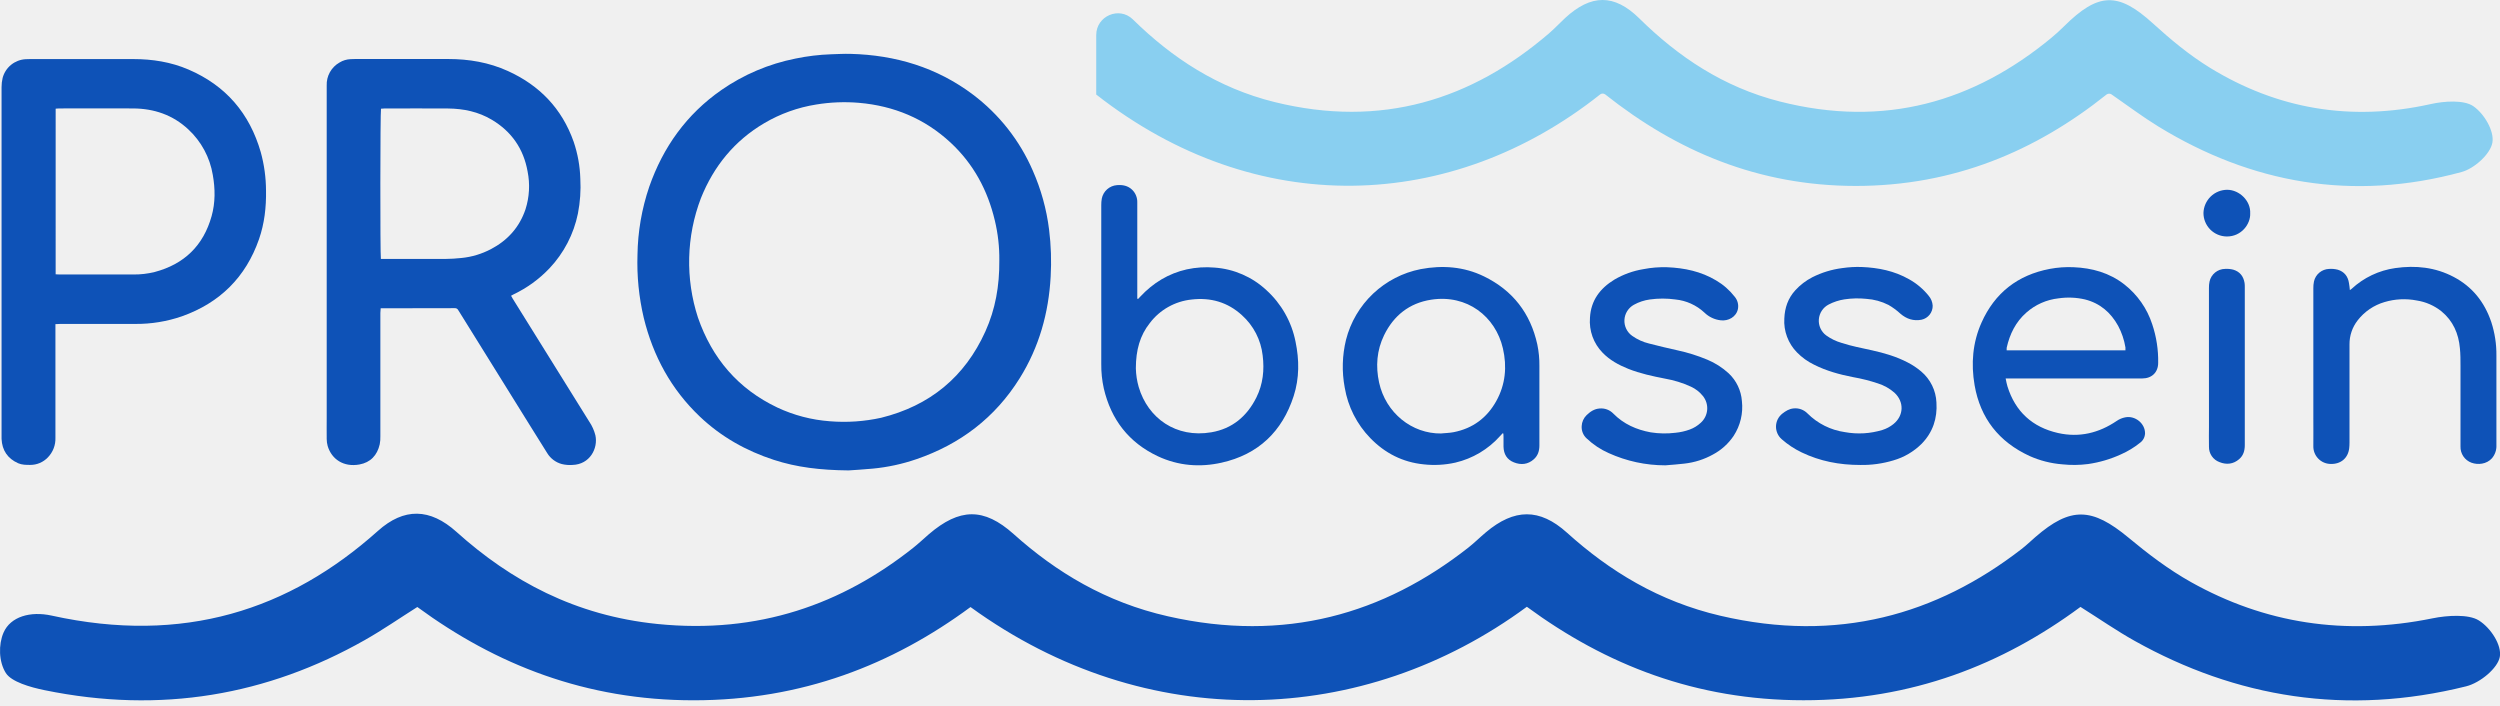
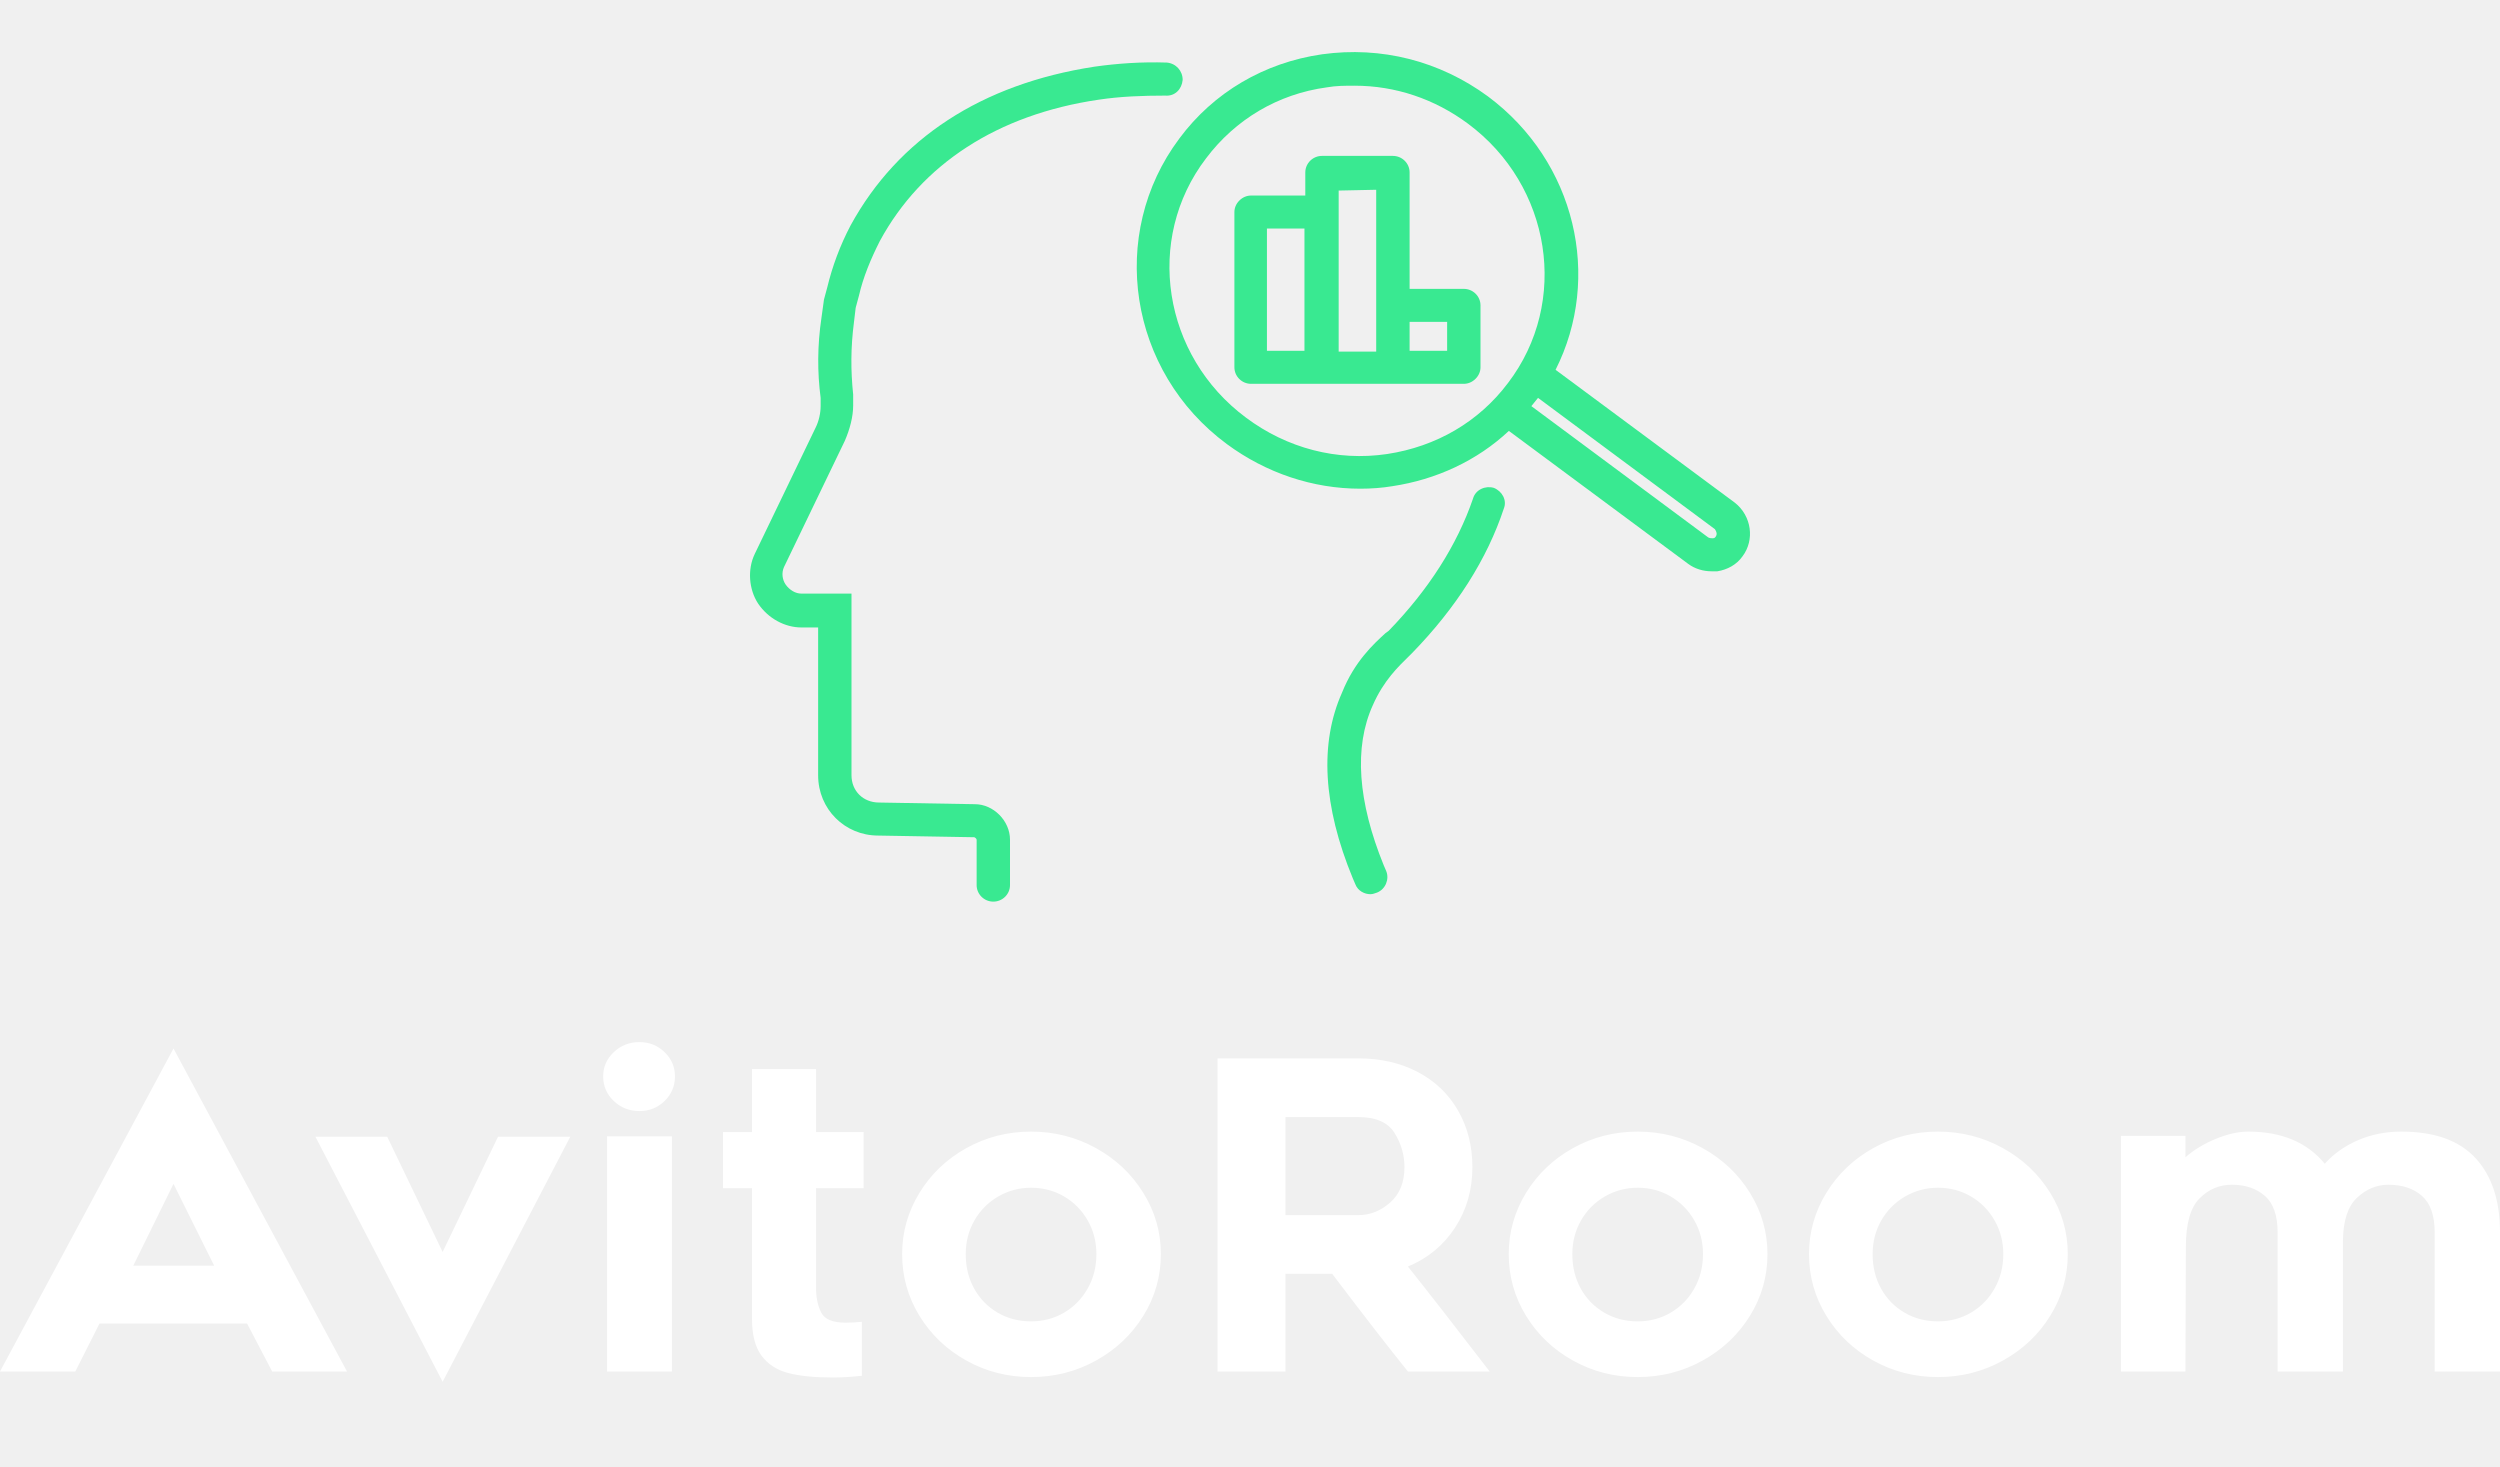
- <svg xmlns="http://www.w3.org/2000/svg" width="170" height="48" viewBox="0 0 170 48" fill="none">
-   <g clip-path="url(#clip0_125_46)">
-     <path d="M57.705 31.988C55.773 31.97 54.174 31.776 52.625 31.272C50.735 30.657 49.04 29.704 47.594 28.333C45.641 26.478 44.41 24.212 43.775 21.611C43.445 20.208 43.301 18.767 43.349 17.327C43.371 15.753 43.641 14.192 44.148 12.701C45.093 9.998 46.688 7.769 49.054 6.121C50.57 5.069 52.287 4.341 54.097 3.982C54.893 3.817 55.701 3.719 56.513 3.691C56.953 3.677 57.395 3.652 57.836 3.663C60.896 3.742 63.708 4.582 66.172 6.44C67.945 7.78 69.341 9.554 70.225 11.592C70.791 12.872 71.166 14.228 71.338 15.617C71.47 16.676 71.506 17.745 71.445 18.811C71.31 21.282 70.659 23.603 69.345 25.712C67.671 28.401 65.292 30.208 62.306 31.228C61.347 31.557 60.352 31.772 59.341 31.867C58.698 31.928 58.048 31.964 57.705 31.988ZM67.954 17.707C67.965 16.795 67.862 15.884 67.649 14.997C67.163 12.94 66.2 11.147 64.641 9.698C62.884 8.068 60.792 7.198 58.411 6.992C57.441 6.91 56.464 6.949 55.503 7.107C54.256 7.305 53.057 7.735 51.97 8.376C49.944 9.57 48.536 11.299 47.664 13.47C46.669 16.076 46.597 18.943 47.461 21.595C48.421 24.363 50.186 26.442 52.859 27.712C53.983 28.239 55.193 28.555 56.431 28.646C57.597 28.741 58.77 28.661 59.912 28.41C63.223 27.591 65.607 25.641 67.008 22.533C67.685 21.032 67.968 19.444 67.954 17.707Z" fill="#0E52B7" />
-     <path d="M34.753 20.11C34.794 20.184 34.824 20.245 34.86 20.302C36.596 23.092 38.332 25.881 40.069 28.671C40.262 28.954 40.403 29.269 40.487 29.601C40.679 30.486 40.115 31.581 38.928 31.616C38.684 31.634 38.438 31.614 38.2 31.555C37.789 31.443 37.437 31.179 37.214 30.817C36.826 30.203 36.443 29.584 36.059 28.968L31.232 21.203C31.209 21.167 31.183 21.134 31.164 21.096C31.142 21.049 31.106 21.01 31.061 20.984C31.015 20.959 30.962 20.948 30.91 20.955C29.334 20.961 27.758 20.961 26.183 20.963H25.886C25.878 21.084 25.865 21.185 25.865 21.283C25.865 23.114 25.865 24.946 25.865 26.777C25.865 27.736 25.865 28.694 25.865 29.652C25.871 29.841 25.857 30.029 25.821 30.215C25.65 30.96 25.195 31.45 24.435 31.586C23.355 31.779 22.55 31.222 22.282 30.329C22.239 30.175 22.217 30.015 22.216 29.855C22.208 29.358 22.216 28.862 22.216 28.364C22.216 20.849 22.216 13.334 22.216 5.819C22.203 5.503 22.277 5.189 22.431 4.912C22.586 4.635 22.813 4.406 23.089 4.25C23.317 4.11 23.578 4.032 23.845 4.022C23.943 4.022 24.04 4.013 24.138 4.013H30.485C31.886 4.013 33.244 4.243 34.526 4.824C36.692 5.804 38.216 7.389 39.01 9.642C39.285 10.451 39.437 11.295 39.462 12.149C39.507 12.944 39.451 13.742 39.298 14.524C39.013 15.923 38.341 17.214 37.358 18.251C36.662 18.983 35.837 19.581 34.925 20.016C34.877 20.042 34.821 20.073 34.753 20.11ZM25.901 17.608H26.174C27.539 17.608 28.905 17.608 30.271 17.608C30.641 17.608 31.011 17.579 31.38 17.543C32.078 17.474 32.755 17.27 33.376 16.945C34.517 16.348 35.324 15.454 35.735 14.229C35.999 13.399 36.048 12.515 35.877 11.661C35.602 10.121 34.789 8.944 33.442 8.142C32.528 7.597 31.523 7.388 30.47 7.378C29.021 7.364 27.57 7.378 26.121 7.378C26.046 7.378 25.973 7.388 25.908 7.392C25.854 7.577 25.847 17.347 25.9 17.608H25.901Z" fill="#0E52B7" />
-     <path d="M3.769 22.041V29.768C3.778 30.014 3.737 30.258 3.649 30.487C3.561 30.716 3.427 30.925 3.256 31.102C3.101 31.264 2.915 31.394 2.709 31.482C2.502 31.57 2.28 31.615 2.055 31.614C1.774 31.614 1.494 31.614 1.231 31.499C0.516 31.179 0.144 30.625 0.106 29.846C0.106 29.791 0.106 29.734 0.106 29.678C0.106 21.764 0.106 13.849 0.106 5.932C0.105 5.717 0.13 5.503 0.18 5.293C0.273 4.947 0.472 4.638 0.751 4.41C1.029 4.183 1.371 4.049 1.73 4.026C1.837 4.02 1.943 4.017 2.05 4.017H9.068C10.362 4.017 11.62 4.215 12.814 4.727C15.351 5.815 16.973 7.708 17.732 10.349C17.966 11.199 18.086 12.076 18.089 12.958C18.109 14.085 17.983 15.194 17.615 16.259C16.713 18.849 14.949 20.594 12.368 21.51C11.347 21.862 10.274 22.037 9.194 22.027C7.498 22.027 5.804 22.027 4.108 22.027C4.005 22.027 3.9 22.036 3.769 22.041ZM3.784 18.653C3.884 18.653 3.973 18.665 4.061 18.665C5.721 18.665 7.382 18.665 9.043 18.665C9.54 18.673 10.035 18.616 10.518 18.496C12.528 17.964 13.829 16.7 14.389 14.699C14.648 13.775 14.637 12.832 14.47 11.893C14.273 10.704 13.686 9.614 12.801 8.794C11.751 7.816 10.483 7.385 9.068 7.374C7.386 7.362 5.706 7.374 4.024 7.374C3.949 7.374 3.875 7.384 3.785 7.389L3.784 18.653Z" fill="#0E52B7" />
-     <path d="M77.39 20.329C77.442 20.274 77.497 20.222 77.545 20.165C78.413 19.237 79.455 18.598 80.7 18.317C81.322 18.182 81.962 18.141 82.597 18.196C83.907 18.29 85.146 18.829 86.108 19.723C87.132 20.65 87.83 21.882 88.097 23.237C88.354 24.474 88.361 25.717 87.972 26.925C87.192 29.348 85.559 30.905 83.066 31.462C81.593 31.793 80.121 31.675 78.736 31.026C76.756 30.095 75.551 28.529 75.058 26.411C74.937 25.865 74.88 25.306 74.886 24.747C74.886 21.147 74.886 17.547 74.886 13.947C74.884 13.8 74.896 13.654 74.921 13.51C74.968 13.264 75.095 13.04 75.281 12.874C75.468 12.708 75.705 12.608 75.955 12.589C76.338 12.559 76.695 12.624 76.985 12.903C77.101 13.015 77.192 13.15 77.252 13.3C77.312 13.45 77.341 13.61 77.335 13.771C77.335 14.618 77.335 15.463 77.335 16.309V20.307L77.39 20.329ZM77.238 25.043C77.248 25.475 77.313 25.905 77.433 26.32C78.058 28.437 79.971 29.805 82.371 29.396C83.796 29.153 84.797 28.307 85.435 27.026C85.885 26.121 85.985 25.159 85.861 24.167C85.742 23.114 85.24 22.141 84.45 21.432C83.483 20.55 82.334 20.218 81.038 20.367C80.479 20.424 79.937 20.595 79.447 20.87C78.957 21.144 78.529 21.517 78.19 21.964C77.518 22.81 77.241 23.798 77.238 25.043Z" fill="#0E52B7" />
-     <path d="M102.185 29.459C102.124 29.524 102.062 29.588 102.001 29.654C101.199 30.553 100.139 31.183 98.965 31.458C98.261 31.616 97.535 31.656 96.818 31.577C95.385 31.434 94.181 30.819 93.186 29.796C92.267 28.852 91.658 27.651 91.441 26.352C91.239 25.277 91.269 24.172 91.528 23.109C91.832 21.909 92.471 20.82 93.37 19.969C94.27 19.118 95.393 18.539 96.609 18.3C98.089 18.022 99.544 18.128 100.911 18.794C102.865 19.745 104.072 21.302 104.537 23.422C104.637 23.901 104.685 24.39 104.679 24.88C104.679 26.682 104.679 28.485 104.679 30.289C104.679 30.657 104.581 30.98 104.301 31.229C103.898 31.589 103.427 31.632 102.948 31.442C102.469 31.253 102.252 30.878 102.239 30.377C102.233 30.147 102.239 29.916 102.239 29.686C102.239 29.618 102.233 29.551 102.229 29.484L102.185 29.459ZM98.015 29.473C98.293 29.446 98.575 29.441 98.847 29.388C100.143 29.136 101.11 28.418 101.747 27.272C102.374 26.145 102.484 24.93 102.199 23.695C101.698 21.52 99.761 20 97.315 20.38C95.833 20.611 94.769 21.457 94.116 22.798C93.62 23.821 93.538 24.907 93.778 26.011C94.23 28.075 96.011 29.506 98.011 29.477L98.015 29.473Z" fill="#0E52B7" />
-     <path d="M136.385 25.739C136.431 25.952 136.455 26.113 136.506 26.271C137.039 27.988 138.203 29.052 139.951 29.446C141.395 29.77 142.724 29.446 143.94 28.62C144.113 28.501 144.309 28.419 144.516 28.379C145.192 28.244 145.872 28.798 145.863 29.471C145.858 29.597 145.825 29.719 145.766 29.83C145.707 29.941 145.623 30.037 145.521 30.11C145.128 30.426 144.695 30.689 144.233 30.893C143.521 31.221 142.765 31.444 141.988 31.555C141.405 31.631 140.814 31.637 140.229 31.574C139.46 31.513 138.708 31.321 138.005 31.006C135.932 30.047 134.664 28.45 134.272 26.191C134.023 24.735 134.136 23.298 134.742 21.939C135.644 19.916 137.205 18.699 139.388 18.284C139.918 18.185 140.458 18.147 140.996 18.17C142.262 18.222 143.438 18.548 144.456 19.341C145.344 20.037 146.005 20.98 146.352 22.053C146.635 22.896 146.771 23.781 146.756 24.67C146.756 25.323 146.322 25.735 145.668 25.735H136.38L136.385 25.739ZM136.452 23.822H144.53C144.535 23.756 144.535 23.69 144.53 23.624C144.446 23.113 144.28 22.619 144.036 22.162C143.533 21.25 142.802 20.619 141.775 20.361C141.187 20.225 140.579 20.2 139.982 20.287C139.169 20.376 138.403 20.714 137.791 21.256C137.064 21.895 136.662 22.72 136.454 23.65C136.449 23.705 136.448 23.761 136.452 23.816V23.822Z" fill="#0E52B7" />
-     <path d="M159.79 19.725C159.832 19.7 159.872 19.672 159.91 19.641C160.732 18.879 161.768 18.386 162.879 18.229C164.266 18.032 165.603 18.172 166.856 18.834C168.128 19.503 168.951 20.553 169.407 21.899C169.646 22.632 169.764 23.398 169.756 24.169C169.756 26.202 169.756 28.237 169.756 30.272C169.772 30.596 169.663 30.914 169.453 31.161C169.09 31.569 168.499 31.624 168.06 31.465C167.834 31.382 167.641 31.23 167.506 31.03C167.372 30.831 167.305 30.594 167.314 30.354C167.314 28.529 167.314 26.705 167.314 24.88C167.314 24.482 167.314 24.082 167.274 23.686C167.186 22.686 166.81 21.82 166.018 21.169C165.534 20.783 164.958 20.529 164.346 20.434C163.614 20.29 162.859 20.327 162.145 20.541C161.421 20.753 160.782 21.189 160.32 21.785C159.955 22.253 159.76 22.83 159.766 23.422C159.766 25.645 159.766 27.869 159.766 30.092C159.767 30.218 159.76 30.343 159.747 30.468C159.672 31.161 159.165 31.575 158.467 31.548C158.152 31.54 157.853 31.409 157.636 31.181C157.418 30.954 157.3 30.649 157.307 30.335C157.314 29.696 157.307 29.057 157.307 28.426C157.307 25.49 157.307 22.554 157.307 19.616C157.303 19.456 157.317 19.296 157.35 19.139C157.402 18.905 157.53 18.694 157.714 18.54C157.899 18.386 158.129 18.297 158.369 18.287C158.571 18.271 158.774 18.289 158.97 18.34C159.411 18.474 159.663 18.793 159.73 19.25C159.76 19.399 159.77 19.549 159.79 19.725Z" fill="#0E52B7" />
-     <path d="M113.242 31.642C111.913 31.643 110.601 31.359 109.392 30.811C108.841 30.568 108.336 30.232 107.899 29.819C107.781 29.714 107.688 29.583 107.629 29.436C107.569 29.29 107.544 29.132 107.554 28.974C107.567 28.692 107.687 28.425 107.89 28.229C108.137 27.991 108.414 27.803 108.768 27.778C108.94 27.761 109.113 27.784 109.275 27.843C109.437 27.903 109.584 27.998 109.704 28.122C110.409 28.839 111.28 29.221 112.251 29.4C112.805 29.488 113.368 29.497 113.925 29.429C114.259 29.398 114.588 29.323 114.903 29.208C115.18 29.107 115.434 28.951 115.65 28.75C115.903 28.524 116.06 28.209 116.088 27.87C116.116 27.532 116.012 27.195 115.799 26.93C115.58 26.656 115.3 26.437 114.98 26.292C114.42 26.035 113.829 25.852 113.222 25.747C112.369 25.58 111.525 25.401 110.715 25.077C110.067 24.817 109.461 24.489 108.971 23.978C108.668 23.666 108.435 23.294 108.288 22.885C108.141 22.476 108.083 22.04 108.118 21.607C108.181 20.42 108.811 19.603 109.789 19.007C110.395 18.654 111.061 18.415 111.753 18.302C112.285 18.198 112.827 18.155 113.368 18.172C114.542 18.22 115.671 18.456 116.695 19.069C117.181 19.353 117.608 19.727 117.954 20.171C118.053 20.285 118.124 20.421 118.163 20.567C118.202 20.712 118.208 20.865 118.179 21.013C118.066 21.553 117.526 21.843 117.016 21.782C116.595 21.737 116.201 21.551 115.899 21.255C115.357 20.75 114.664 20.437 113.926 20.364C113.35 20.283 112.766 20.283 112.19 20.364C111.808 20.416 111.438 20.539 111.101 20.726C110.916 20.829 110.76 20.978 110.648 21.158C110.536 21.337 110.471 21.543 110.461 21.755C110.45 21.966 110.493 22.177 110.587 22.367C110.68 22.558 110.82 22.721 110.995 22.843C111.338 23.085 111.725 23.261 112.135 23.359C112.774 23.527 113.424 23.678 114.07 23.823C114.761 23.971 115.437 24.183 116.089 24.455C116.627 24.678 117.121 24.993 117.55 25.387C118.076 25.881 118.397 26.555 118.45 27.274C118.543 28.102 118.345 28.937 117.89 29.635C117.534 30.166 117.053 30.602 116.488 30.903C115.887 31.238 115.226 31.449 114.543 31.525C114.106 31.579 113.673 31.606 113.242 31.642Z" fill="#0E52B7" />
-     <path d="M126.505 31.618C125.072 31.618 123.759 31.361 122.518 30.766C122.025 30.531 121.567 30.229 121.157 29.867C121.031 29.758 120.931 29.622 120.864 29.47C120.797 29.318 120.764 29.152 120.768 28.986C120.772 28.82 120.813 28.656 120.888 28.507C120.963 28.359 121.07 28.228 121.201 28.125C121.431 27.946 121.672 27.795 121.971 27.772C122.142 27.754 122.316 27.776 122.478 27.835C122.64 27.894 122.787 27.989 122.907 28.112C123.595 28.801 124.489 29.248 125.454 29.385C126.307 29.541 127.185 29.489 128.013 29.235C128.281 29.15 128.53 29.016 128.749 28.841C129.463 28.268 129.496 27.328 128.825 26.705C128.498 26.418 128.114 26.203 127.699 26.072C127.148 25.888 126.585 25.746 126.014 25.646C125.091 25.467 124.188 25.22 123.347 24.794C122.918 24.586 122.528 24.305 122.195 23.964C121.897 23.661 121.667 23.299 121.519 22.901C121.37 22.504 121.307 22.08 121.334 21.656C121.364 20.931 121.581 20.288 122.08 19.74C122.411 19.377 122.804 19.076 123.241 18.852C123.879 18.53 124.567 18.32 125.276 18.23C125.712 18.166 126.154 18.141 126.595 18.156C127.726 18.202 128.814 18.419 129.812 18.986C130.328 19.272 130.783 19.656 131.152 20.116C131.312 20.303 131.406 20.537 131.422 20.782C131.427 21.005 131.354 21.222 131.216 21.397C131.077 21.572 130.883 21.694 130.664 21.741C130.117 21.847 129.641 21.687 129.228 21.331C128.981 21.103 128.709 20.903 128.417 20.735C127.949 20.497 127.436 20.356 126.911 20.322C126.416 20.271 125.916 20.282 125.424 20.356C125.05 20.413 124.688 20.531 124.352 20.706C124.164 20.802 124.004 20.945 123.887 21.12C123.77 21.296 123.699 21.498 123.682 21.708C123.664 21.918 123.701 22.129 123.788 22.321C123.875 22.513 124.009 22.68 124.178 22.806C124.496 23.036 124.852 23.209 125.23 23.317C125.902 23.539 126.597 23.666 127.286 23.819C128.127 24.006 128.952 24.245 129.721 24.646C130.051 24.815 130.361 25.021 130.644 25.262C130.952 25.523 131.203 25.844 131.381 26.206C131.559 26.568 131.66 26.963 131.678 27.366C131.748 28.449 131.433 29.397 130.672 30.177C130.137 30.709 129.477 31.097 128.752 31.306C128.024 31.526 127.266 31.631 126.505 31.618Z" fill="#0E52B7" />
-     <path d="M150.208 24.888C150.208 23.119 150.208 21.351 150.208 19.583C150.205 19.437 150.218 19.29 150.248 19.147C150.3 18.905 150.433 18.689 150.624 18.533C150.816 18.376 151.054 18.289 151.302 18.285C151.49 18.273 151.679 18.291 151.861 18.337C152.305 18.468 152.557 18.785 152.63 19.239C152.643 19.329 152.648 19.42 152.646 19.511C152.646 23.097 152.646 26.682 152.646 30.266C152.646 30.64 152.553 30.974 152.261 31.224C151.86 31.569 151.393 31.613 150.924 31.423C150.711 31.345 150.527 31.202 150.399 31.015C150.271 30.828 150.205 30.605 150.21 30.378C150.197 29.911 150.21 29.442 150.21 28.974L150.208 24.888Z" fill="#0E52B7" />
-     <path d="M153.013 14.511C153.044 15.23 152.417 16.092 151.414 16.081C150.993 16.075 150.592 15.905 150.296 15.606C150.001 15.307 149.835 14.904 149.835 14.484C149.847 14.062 150.022 13.661 150.325 13.366C150.627 13.071 151.033 12.906 151.455 12.905C152.284 12.912 153.058 13.662 153.013 14.511Z" fill="#0E52B7" />
-     <path d="M103.826 41.26C92.701 49.459 77.987 49.985 65.995 41.279C60.694 45.194 54.535 47.622 47.163 47.62C39.85 47.62 33.745 45.212 28.378 41.276C27.157 42.049 26.025 42.834 24.809 43.523C18.189 47.274 10.945 48.559 3.022 46.93C2.056 46.732 0.775 46.364 0.397 45.765C-0.084 45.004 -0.117 43.837 0.244 43.01C0.716 41.936 2.057 41.54 3.514 41.861C12.479 43.836 19.677 41.487 25.697 36.103C27.469 34.515 29.237 34.547 31.038 36.166C34.734 39.486 39.106 41.864 44.707 42.431C51.586 43.127 57.265 41.081 62.091 37.257C62.464 36.962 62.802 36.639 63.157 36.332C65.244 34.542 66.898 34.498 68.927 36.316C71.83 38.917 75.205 40.954 79.414 41.907C87.385 43.717 94.09 41.758 99.848 37.236C100.268 36.905 100.639 36.534 101.047 36.192C102.966 34.58 104.689 34.541 106.552 36.221C109.444 38.829 112.797 40.894 116.995 41.873C124.944 43.728 131.672 41.82 137.471 37.33C137.8 37.075 138.094 36.791 138.405 36.52C140.795 34.443 142.252 34.497 144.743 36.564C146.054 37.654 147.449 38.72 148.991 39.584C153.976 42.377 159.442 43.264 165.414 42.046C166.416 41.841 167.86 41.755 168.552 42.184C169.385 42.7 170.133 43.888 169.987 44.669C169.845 45.431 168.67 46.427 167.698 46.67C159.576 48.693 152.065 47.442 145.161 43.582C143.932 42.895 142.795 42.103 141.472 41.27C136.17 45.193 130.011 47.623 122.637 47.617C115.321 47.615 109.209 45.219 103.826 41.26Z" fill="#0E52B7" />
-     <path d="M168.173 7.212C167.54 6.786 166.219 6.869 165.303 7.074C159.841 8.292 154.844 7.405 150.284 4.612C148.874 3.748 147.598 2.682 146.399 1.592C144.038 -0.556 142.693 -0.53 140.359 1.785C140.077 2.065 139.78 2.335 139.47 2.591C134.228 6.913 128.166 8.723 121.02 6.9C117.181 5.921 114.115 3.857 111.47 1.249C109.764 -0.431 108.187 -0.392 106.435 1.219C106.063 1.562 105.724 1.933 105.339 2.263C100.073 6.786 93.941 8.74 86.651 6.935C82.802 5.977 79.714 3.945 77.06 1.344C77.051 1.334 77.041 1.326 77.033 1.317C76.105 0.415 74.544 1.086 74.544 2.382V6.435H74.552C85.43 14.953 98.713 14.441 108.814 6.418C108.863 6.382 108.922 6.362 108.983 6.362C109.044 6.362 109.103 6.382 109.152 6.418C114.038 10.291 119.572 12.637 126.183 12.644C132.852 12.644 138.435 10.273 143.247 6.426C143.295 6.392 143.352 6.372 143.411 6.37C143.47 6.368 143.528 6.384 143.578 6.415C144.716 7.205 145.711 7.954 146.778 8.609C153.091 12.468 159.96 13.72 167.388 11.697C168.278 11.454 169.353 10.457 169.483 9.696C169.619 8.914 168.931 7.728 168.173 7.212Z" fill="#89CFF0" />
-   </g>
-   <defs>
-     <clipPath id="clip0_125_46">
-       <rect width="170" height="47.633" fill="white" />
-     </clipPath>
-   </defs>
+ <svg xmlns="http://www.w3.org/2000/svg" width="75" height="44" viewBox="0 0 75 44" fill="none">
+   <path d="M52.048 15.083L46.667 11.094C48.069 8.319 47.268 4.85 44.64 2.893C43.188 1.827 41.437 1.382 39.66 1.629C37.933 1.877 36.406 2.769 35.38 4.156C33.228 7.03 33.854 11.143 36.807 13.323C37.983 14.191 39.384 14.661 40.811 14.661C41.136 14.661 41.462 14.637 41.762 14.587C43.088 14.389 44.315 13.819 45.266 12.927L50.646 16.916C50.846 17.065 51.097 17.139 51.347 17.139C51.397 17.139 51.447 17.139 51.522 17.139C51.822 17.09 52.098 16.941 52.273 16.693C52.648 16.198 52.548 15.479 52.048 15.083ZM41.612 13.621C40.11 13.844 38.609 13.447 37.382 12.531C34.88 10.672 34.329 7.179 36.181 4.751C37.057 3.587 38.333 2.819 39.81 2.62C40.085 2.571 40.36 2.571 40.636 2.571C41.862 2.571 43.038 2.967 44.039 3.71C46.542 5.569 47.092 9.062 45.24 11.49C44.365 12.655 43.088 13.398 41.612 13.621ZM51.472 16.098C51.447 16.148 51.397 16.148 51.372 16.148C51.347 16.148 51.297 16.148 51.247 16.123L45.941 12.184L46.041 12.06L46.141 11.936L51.447 15.875C51.497 15.95 51.522 16.024 51.472 16.098Z" fill="#39E991" />
+   <path d="M43.914 8.666H42.288V5.172C42.288 4.9 42.062 4.677 41.787 4.677H39.66C39.384 4.677 39.159 4.9 39.159 5.172V5.866H37.532C37.407 5.866 37.282 5.916 37.182 6.015C37.082 6.114 37.032 6.238 37.032 6.362V11.019C37.032 11.292 37.257 11.515 37.532 11.515H39.66H41.787H43.914C44.039 11.515 44.164 11.465 44.264 11.366C44.365 11.267 44.415 11.143 44.415 11.019V9.161C44.415 8.889 44.19 8.666 43.914 8.666ZM41.286 5.693V10.549H40.16V9.434V5.717L41.286 5.693ZM38.008 6.857H39.134V10.524H38.008V6.857ZM43.414 10.524H42.288V10.326V9.657H43.414V10.524Z" fill="#39E991" />
+   <path d="M25.67 9.235L25.77 8.864C25.895 8.319 26.12 7.774 26.396 7.229C27.647 4.924 29.924 3.438 32.953 2.992C33.603 2.893 34.279 2.868 34.955 2.868C35.255 2.893 35.455 2.67 35.48 2.397C35.48 2.125 35.28 1.902 35.005 1.877C34.254 1.852 33.528 1.902 32.828 2.001C29.449 2.521 26.946 4.156 25.52 6.758C25.195 7.377 24.969 7.997 24.819 8.616L24.719 8.988L24.644 9.533C24.519 10.375 24.519 11.168 24.619 11.936V12.184C24.619 12.382 24.569 12.63 24.469 12.828L22.642 16.619C22.417 17.089 22.467 17.684 22.742 18.105C23.042 18.551 23.543 18.824 24.043 18.824H24.544V23.259C24.544 24.274 25.345 25.067 26.346 25.067L29.224 25.117C29.249 25.117 29.299 25.166 29.299 25.191V26.554C29.299 26.826 29.524 27.049 29.799 27.049C30.075 27.049 30.3 26.826 30.3 26.554V25.191C30.3 24.621 29.799 24.126 29.249 24.126L26.371 24.076C25.895 24.076 25.545 23.729 25.545 23.259V17.808H24.043C23.868 17.808 23.693 17.709 23.568 17.535C23.468 17.387 23.443 17.189 23.518 17.015L25.345 13.224C25.495 12.877 25.595 12.506 25.595 12.159V11.936V11.837C25.52 11.118 25.52 10.425 25.62 9.657L25.67 9.235Z" fill="#39E991" />
+   <path d="M44.815 14.636C44.565 14.562 44.265 14.686 44.19 14.959C43.714 16.346 42.863 17.684 41.662 18.923L41.562 18.997C41.211 19.319 40.636 19.839 40.26 20.781C39.585 22.292 39.685 24.175 40.586 26.355L40.661 26.529C40.736 26.727 40.936 26.826 41.111 26.826C41.186 26.826 41.236 26.801 41.312 26.777C41.562 26.678 41.687 26.38 41.587 26.133L41.512 25.959C40.736 24.051 40.611 22.416 41.186 21.153C41.512 20.409 41.962 19.988 42.263 19.691L42.363 19.592C43.689 18.229 44.615 16.767 45.115 15.256C45.216 15.008 45.065 14.736 44.815 14.636Z" fill="#39E991" />
+   <path d="M5.205 31.455L10.41 41.145H8.165L7.412 39.705H2.985L2.259 41.145H0L5.205 31.455ZM6.425 37.971L5.205 35.516L3.998 37.971H6.425ZM9.463 34.103H11.617L13.279 37.559L14.94 34.103H17.108L13.279 41.453L9.463 34.103ZM19.938 33.03C19.73 33.231 19.479 33.332 19.185 33.332C18.882 33.332 18.625 33.231 18.413 33.03C18.201 32.828 18.095 32.582 18.095 32.291C18.095 32.008 18.201 31.766 18.413 31.565C18.625 31.363 18.882 31.263 19.185 31.263C19.479 31.263 19.73 31.363 19.938 31.565C20.145 31.766 20.249 32.008 20.249 32.291C20.249 32.582 20.145 32.828 19.938 33.03ZM18.211 34.09H20.158V41.145H18.211V34.09ZM24.481 38.626C24.481 38.926 24.533 39.176 24.637 39.378C24.74 39.579 24.983 39.68 25.363 39.68C25.537 39.68 25.701 39.671 25.857 39.654V41.273C25.545 41.307 25.255 41.325 24.987 41.325C24.433 41.325 23.985 41.28 23.644 41.19C23.302 41.1 23.036 40.926 22.845 40.669C22.655 40.412 22.56 40.044 22.56 39.564V35.645H21.69V33.961H22.56V32.072H24.481V33.961H25.909V35.645H24.481V38.626ZM28.991 40.817C28.399 40.487 27.929 40.04 27.583 39.474C27.237 38.909 27.064 38.292 27.064 37.624C27.064 36.964 27.237 36.352 27.583 35.786C27.929 35.221 28.399 34.773 28.991 34.443C29.584 34.113 30.231 33.948 30.932 33.948C31.633 33.948 32.282 34.113 32.879 34.443C33.476 34.773 33.95 35.221 34.3 35.786C34.651 36.352 34.826 36.964 34.826 37.624C34.826 38.292 34.651 38.909 34.3 39.474C33.95 40.04 33.476 40.487 32.879 40.817C32.282 41.147 31.633 41.312 30.932 41.312C30.231 41.312 29.584 41.147 28.991 40.817ZM29.945 35.895C29.643 36.071 29.405 36.311 29.232 36.615C29.058 36.919 28.972 37.255 28.972 37.624C28.972 38.009 29.056 38.354 29.225 38.658C29.394 38.962 29.627 39.202 29.926 39.378C30.225 39.553 30.56 39.641 30.932 39.641C31.295 39.641 31.626 39.553 31.925 39.378C32.224 39.202 32.459 38.96 32.632 38.652C32.806 38.343 32.892 38.001 32.892 37.624C32.892 37.255 32.806 36.919 32.632 36.615C32.459 36.311 32.224 36.071 31.925 35.895C31.626 35.72 31.295 35.632 30.932 35.632C30.577 35.632 30.248 35.72 29.945 35.895ZM36.526 41.145V31.751H40.745C41.42 31.751 42.017 31.888 42.536 32.162C43.056 32.436 43.458 32.822 43.743 33.319C44.029 33.816 44.172 34.381 44.172 35.015C44.172 35.692 43.999 36.296 43.653 36.827C43.306 37.358 42.835 37.748 42.238 37.996C42.852 38.767 43.67 39.817 44.691 41.145H42.238C41.684 40.459 40.927 39.483 39.966 38.215H38.564V41.145H36.526ZM40.745 36.454C41.1 36.454 41.42 36.328 41.706 36.075C41.991 35.822 42.134 35.469 42.134 35.015C42.134 34.647 42.034 34.304 41.835 33.987C41.636 33.67 41.273 33.512 40.745 33.512H38.564V36.454H40.745ZM47.19 40.817C46.597 40.487 46.128 40.04 45.781 39.474C45.435 38.909 45.262 38.292 45.262 37.624C45.262 36.964 45.435 36.352 45.781 35.786C46.128 35.221 46.597 34.773 47.19 34.443C47.783 34.113 48.429 33.948 49.13 33.948C49.831 33.948 50.48 34.113 51.077 34.443C51.674 34.773 52.148 35.221 52.499 35.786C52.849 36.352 53.024 36.964 53.024 37.624C53.024 38.292 52.849 38.909 52.499 39.474C52.148 40.04 51.674 40.487 51.077 40.817C50.48 41.147 49.831 41.312 49.13 41.312C48.429 41.312 47.783 41.147 47.19 40.817ZM48.144 35.895C47.841 36.071 47.603 36.311 47.43 36.615C47.257 36.919 47.17 37.255 47.17 37.624C47.17 38.009 47.255 38.354 47.423 38.658C47.592 38.962 47.826 39.202 48.124 39.378C48.423 39.553 48.758 39.641 49.13 39.641C49.494 39.641 49.825 39.553 50.123 39.378C50.422 39.202 50.658 38.96 50.831 38.652C51.004 38.343 51.09 38.001 51.09 37.624C51.09 37.255 51.004 36.919 50.831 36.615C50.658 36.311 50.422 36.071 50.123 35.895C49.825 35.72 49.494 35.632 49.13 35.632C48.776 35.632 48.447 35.72 48.144 35.895ZM56.198 40.817C55.605 40.487 55.136 40.04 54.79 39.474C54.444 38.909 54.27 38.292 54.27 37.624C54.27 36.964 54.444 36.352 54.79 35.786C55.136 35.221 55.605 34.773 56.198 34.443C56.791 34.113 57.438 33.948 58.139 33.948C58.84 33.948 59.489 34.113 60.086 34.443C60.683 34.773 61.157 35.221 61.507 35.786C61.858 36.352 62.033 36.964 62.033 37.624C62.033 38.292 61.858 38.909 61.507 39.474C61.157 40.04 60.683 40.487 60.086 40.817C59.489 41.147 58.84 41.312 58.139 41.312C57.438 41.312 56.791 41.147 56.198 40.817ZM57.152 35.895C56.849 36.071 56.611 36.311 56.438 36.615C56.265 36.919 56.179 37.255 56.179 37.624C56.179 38.009 56.263 38.354 56.432 38.658C56.6 38.962 56.834 39.202 57.133 39.378C57.431 39.553 57.767 39.641 58.139 39.641C58.502 39.641 58.833 39.553 59.132 39.378C59.43 39.202 59.666 38.96 59.839 38.652C60.012 38.343 60.099 38.001 60.099 37.624C60.099 37.255 60.012 36.919 59.839 36.615C59.666 36.311 59.43 36.071 59.132 35.895C58.833 35.72 58.502 35.632 58.139 35.632C57.784 35.632 57.455 35.72 57.152 35.895ZM74.267 34.745C74.756 35.276 75 36.017 75 36.968V41.145H73.04V36.968C73.04 36.463 72.912 36.099 72.657 35.876C72.402 35.653 72.066 35.542 71.651 35.542C71.305 35.542 70.993 35.67 70.716 35.927C70.439 36.184 70.297 36.613 70.288 37.212V41.145H68.328V36.968C68.328 36.463 68.201 36.099 67.945 35.876C67.69 35.653 67.359 35.542 66.953 35.542C66.58 35.542 66.257 35.679 65.985 35.953C65.713 36.227 65.576 36.711 65.576 37.405L65.563 41.145H63.629V34.077H65.563V34.719C65.814 34.497 66.117 34.313 66.472 34.167C66.827 34.021 67.151 33.948 67.446 33.948C68.449 33.948 69.215 34.27 69.743 34.912C70.011 34.612 70.344 34.377 70.743 34.205C71.141 34.034 71.573 33.948 72.041 33.948C73.036 33.948 73.778 34.214 74.267 34.745Z" fill="white" />
</svg>
